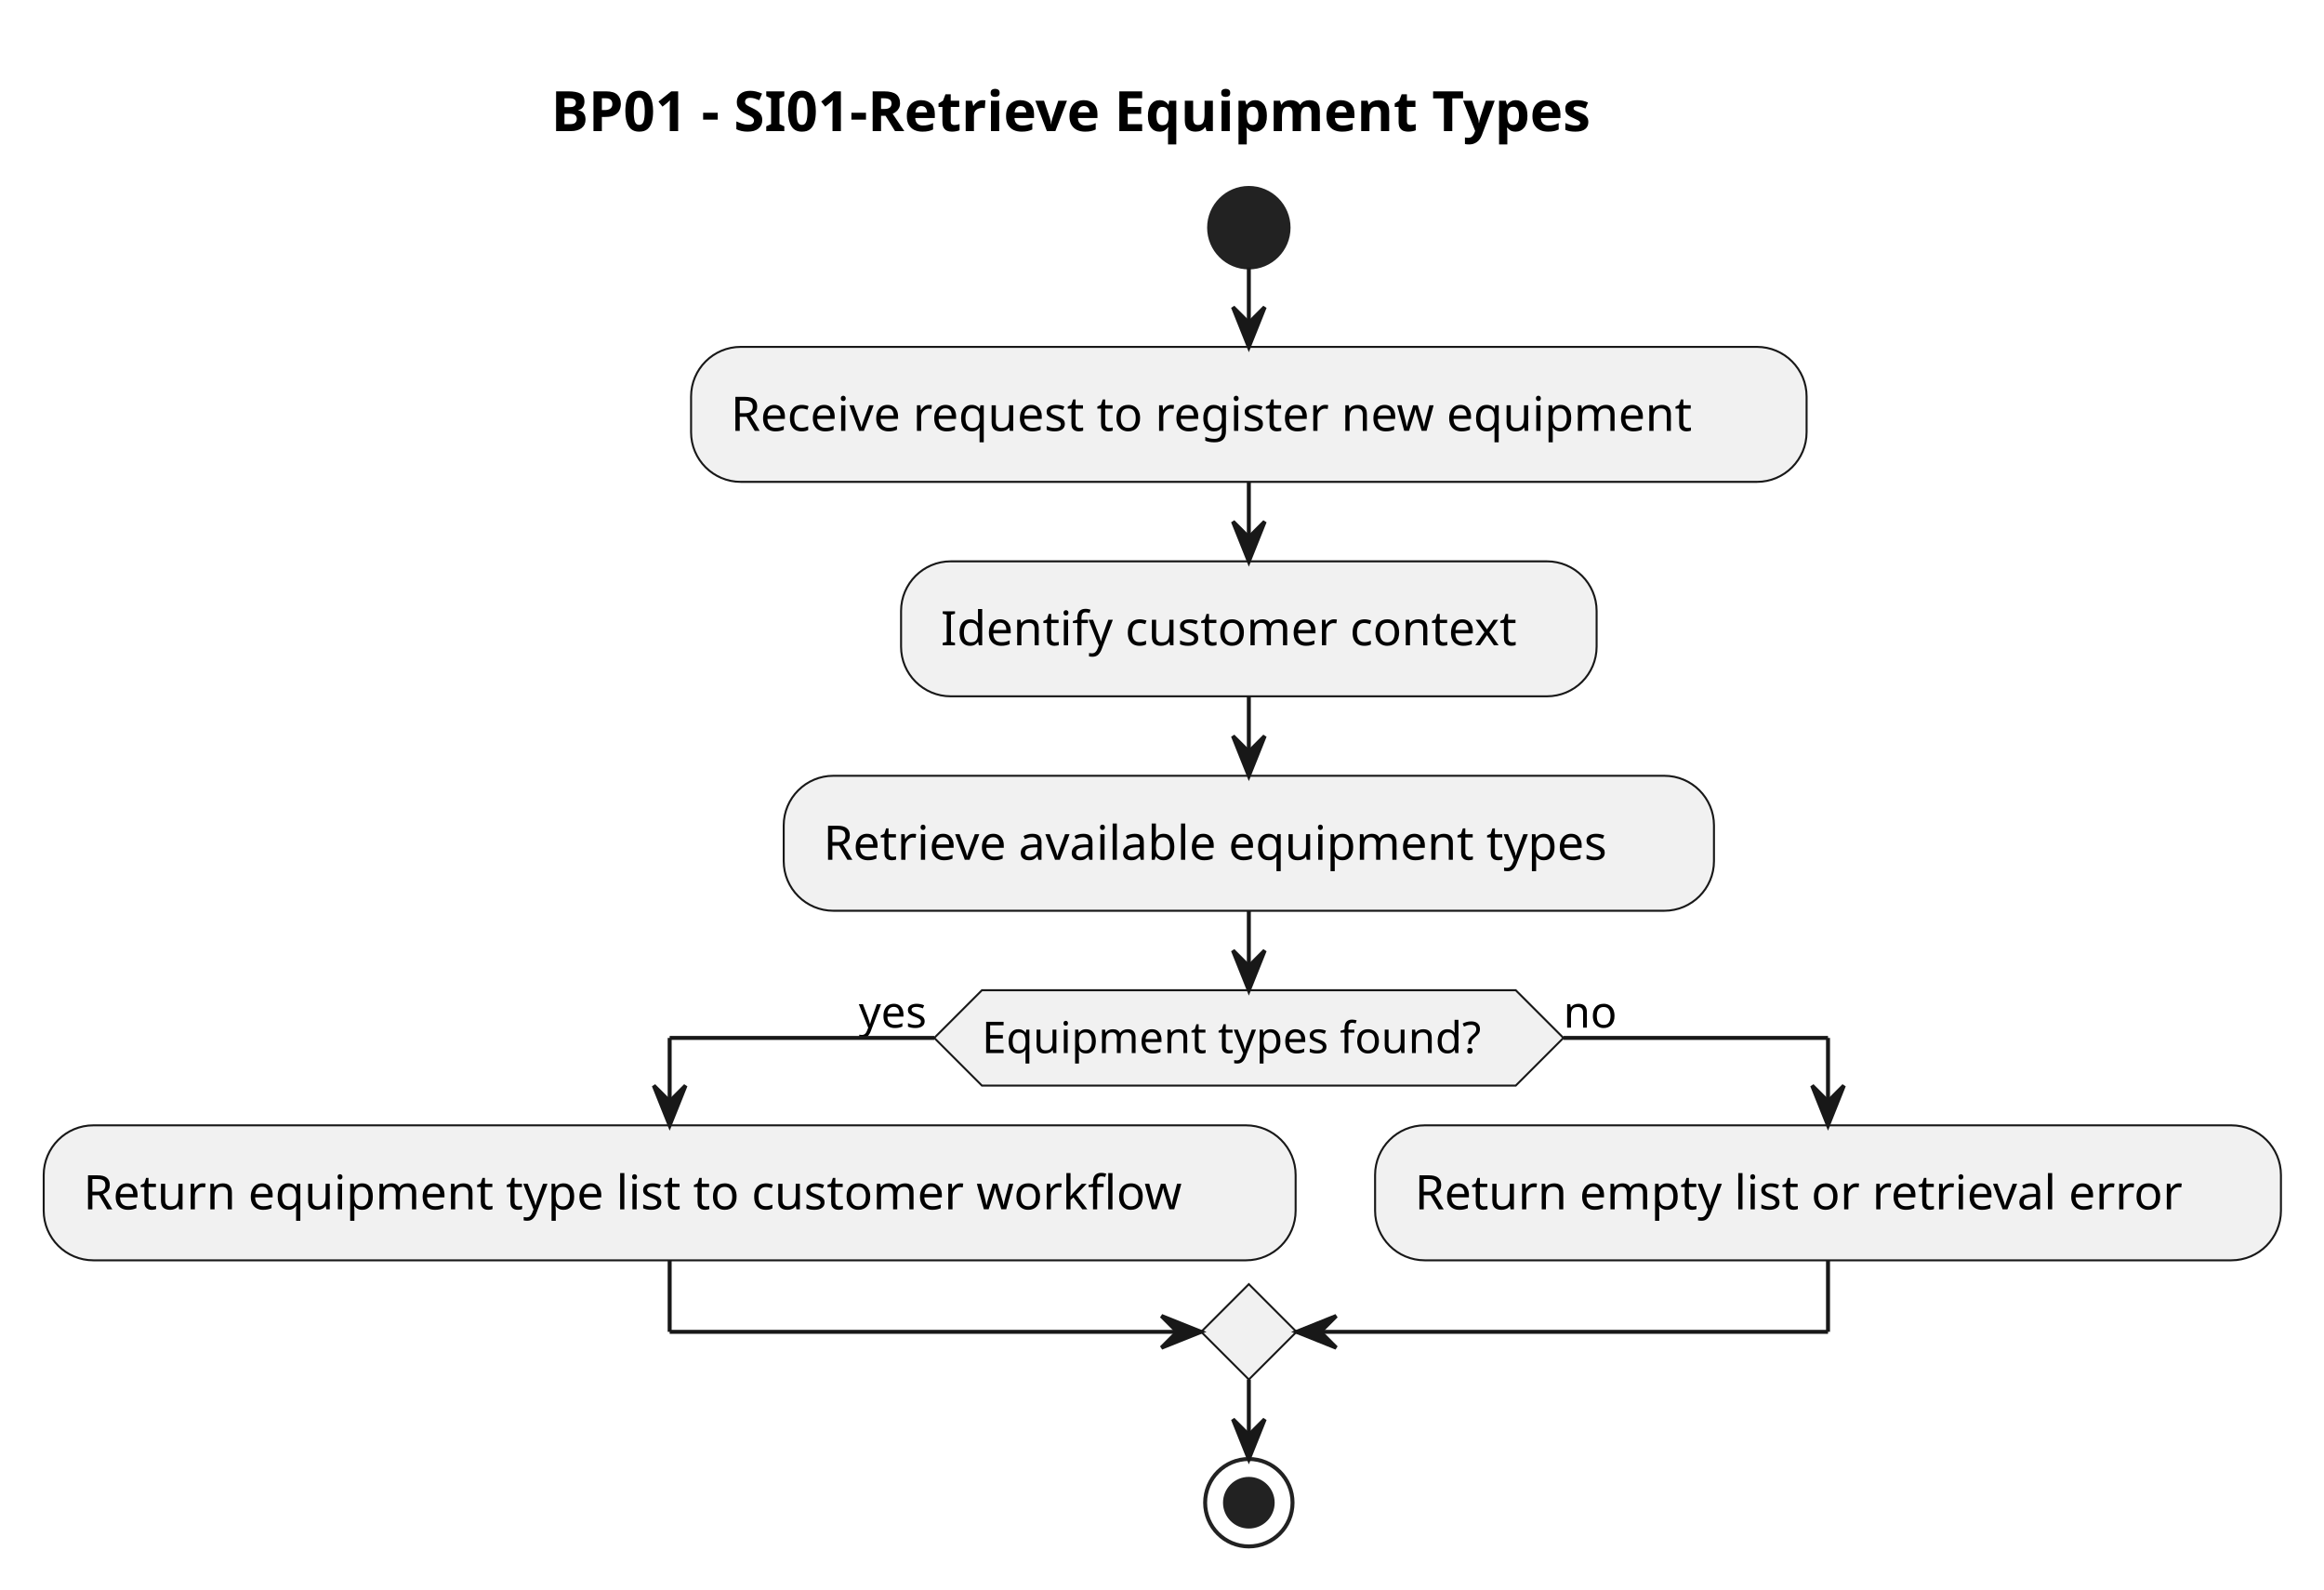
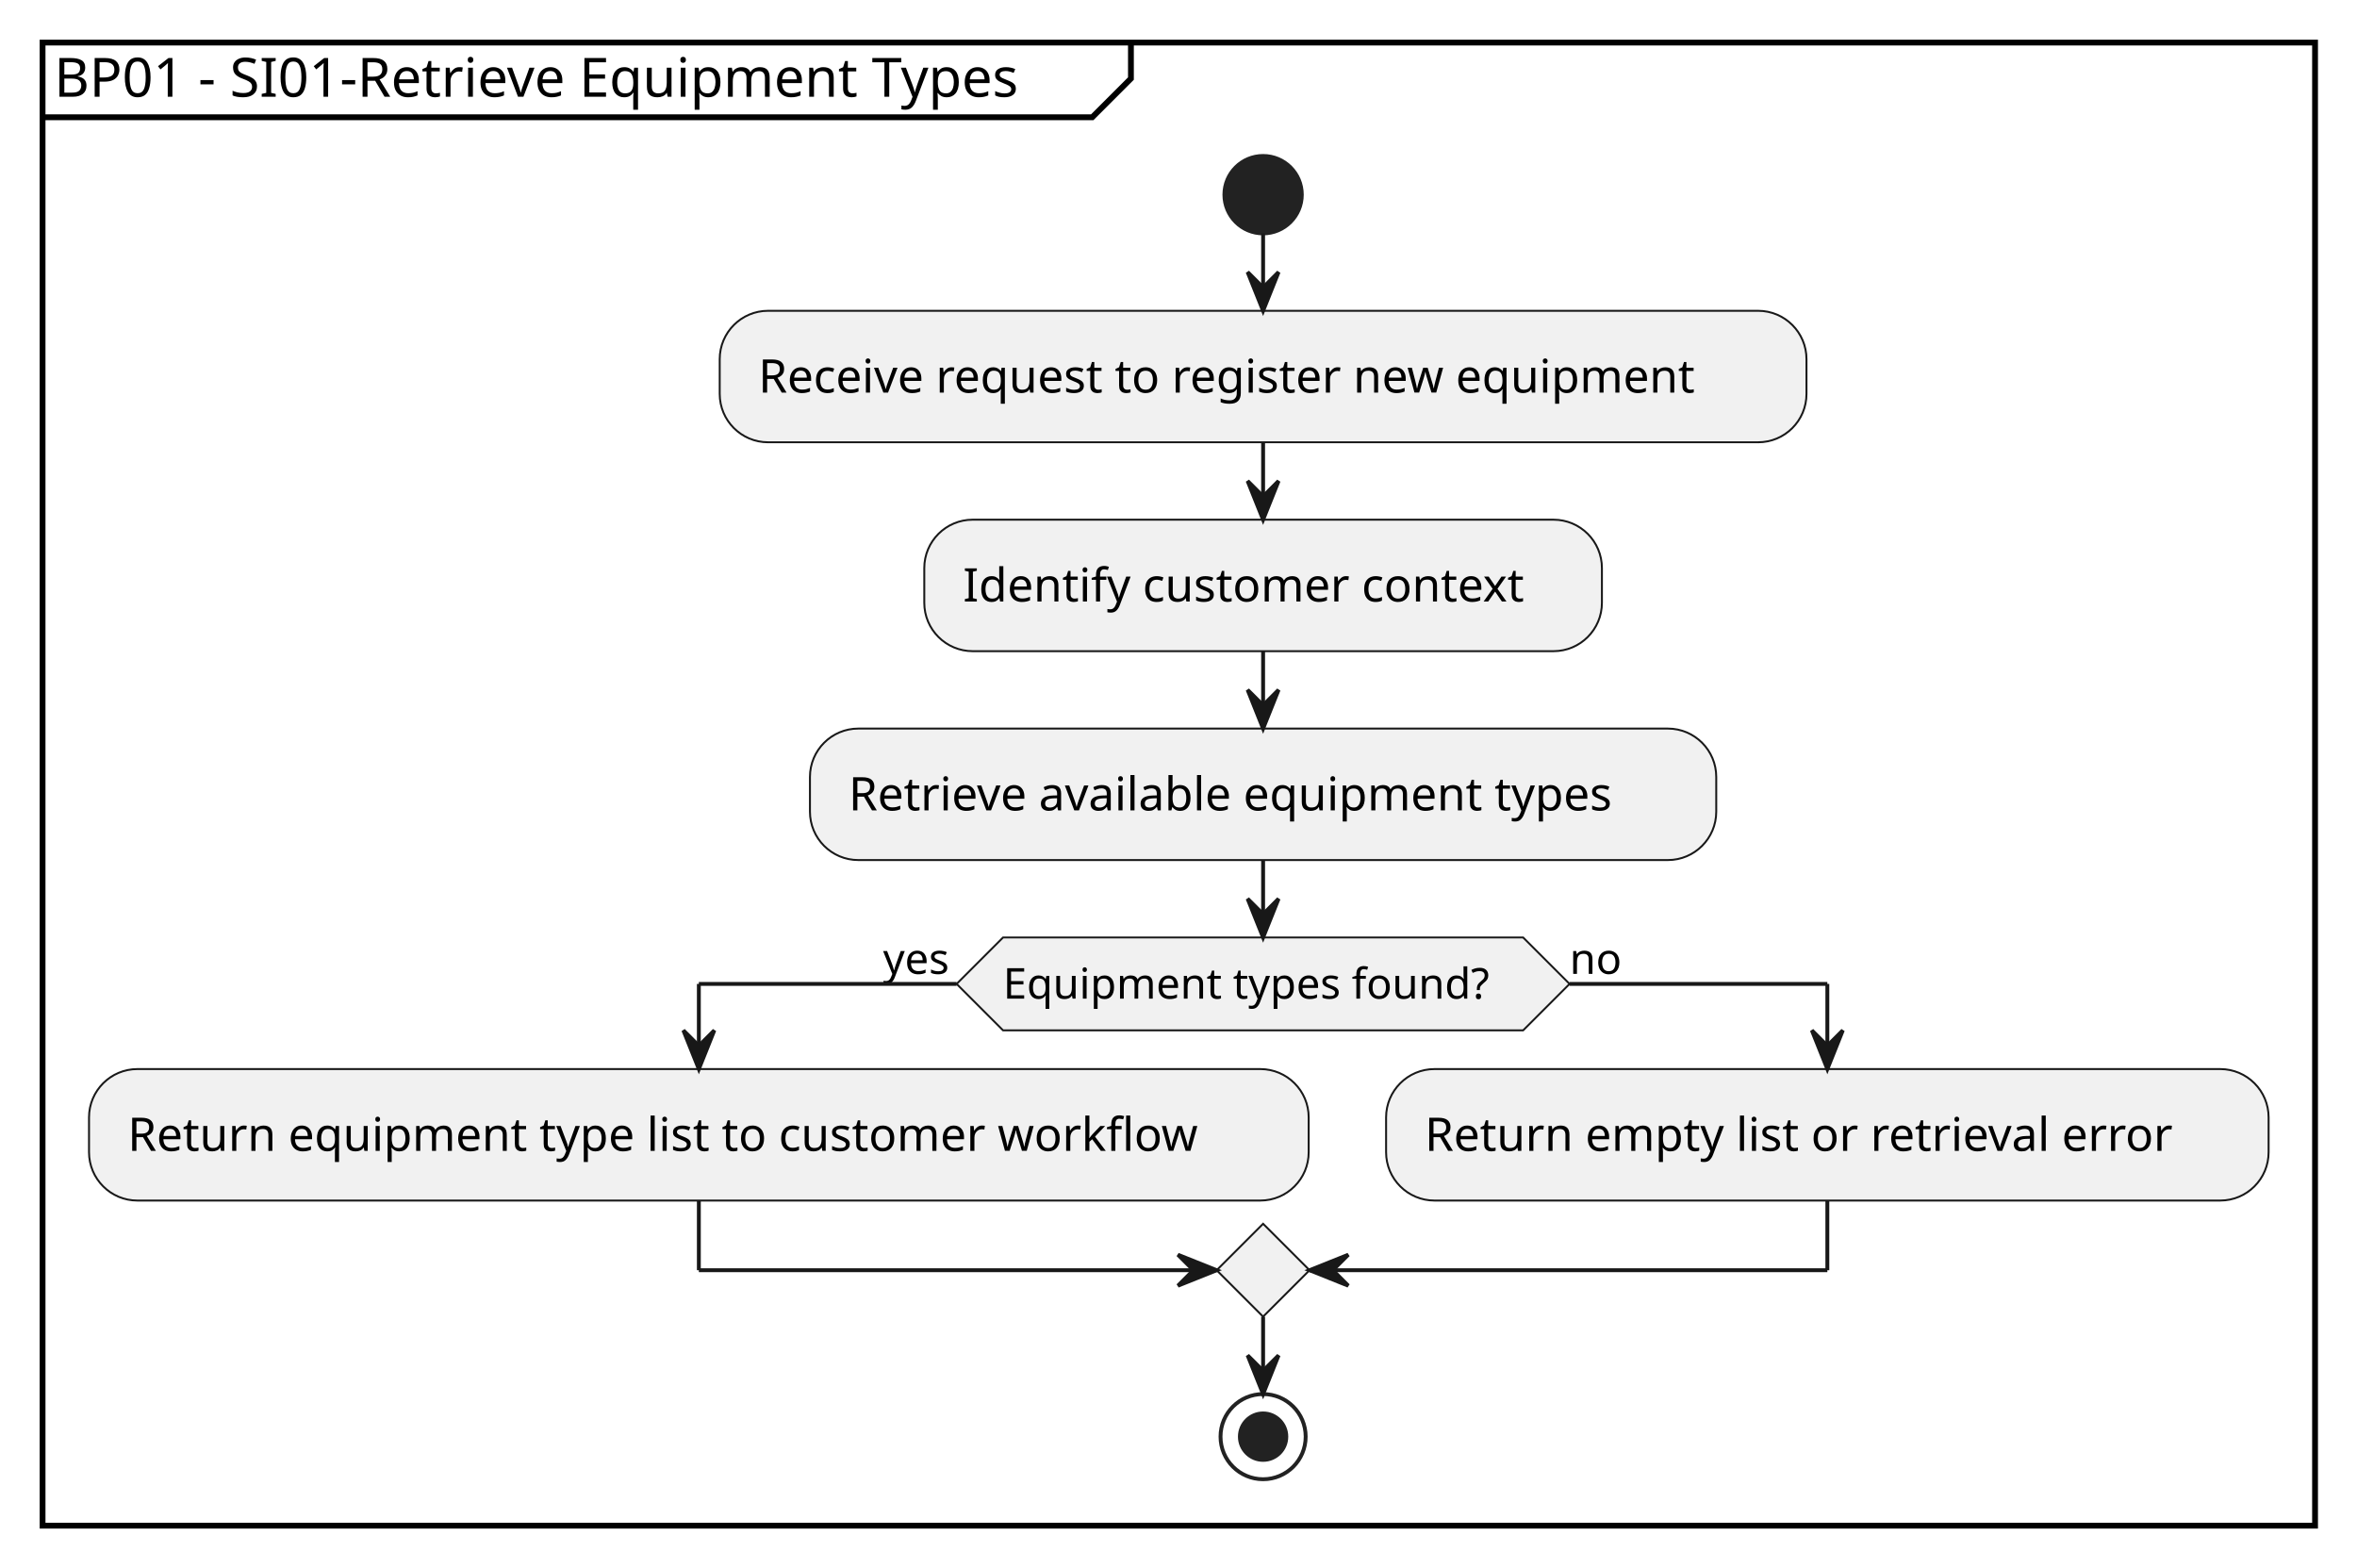
- <svg xmlns="http://www.w3.org/2000/svg" contentStyleType="text/css" data-diagram-type="ACTIVITY" height="400px" preserveAspectRatio="none" style="width:585px;height:400px;background:#FFFFFF;" version="1.1" viewBox="0 0 585 400" width="585px" zoomAndPan="magnify">
+ <svg xmlns="http://www.w3.org/2000/svg" contentStyleType="text/css" data-diagram-type="ACTIVITY" height="405px" preserveAspectRatio="none" style="width:609px;height:405px;background:#FFFFFF;" version="1.1" viewBox="0 0 609 405" width="609px" zoomAndPan="magnify">
  <defs />
  <g>
-     <g class="title" data-source-line="1">
-       <text fill="#000000" font-family="sans-serif" font-size="14" font-weight="bold" lengthAdjust="spacing" textLength="304.732" x="138.715" y="32.995">BP01 - SI01-Retrieve Equipment Types</text>
-     </g>
-     <ellipse cx="314.359" cy="57.297" fill="#222222" rx="10" ry="10" style="stroke:#222222;stroke-width:1;" />
-     <rect fill="#F1F1F1" height="33.969" rx="12.5" ry="12.5" style="stroke:#181818;stroke-width:0.5;" width="280.801" x="173.958" y="87.297" />
-     <text fill="#000000" font-family="sans-serif" font-size="12" lengthAdjust="spacing" textLength="260.801" x="183.958" y="108.436">Receive request to register new equipment</text>
-     <rect fill="#F1F1F1" height="33.969" rx="12.5" ry="12.5" style="stroke:#181818;stroke-width:0.5;" width="175.086" x="226.816" y="141.266" />
-     <text fill="#000000" font-family="sans-serif" font-size="12" lengthAdjust="spacing" textLength="155.086" x="236.816" y="162.404">Identify customer context</text>
-     <rect fill="#F1F1F1" height="33.969" rx="12.5" ry="12.5" style="stroke:#181818;stroke-width:0.5;" width="234.166" x="197.276" y="195.234" />
-     <text fill="#000000" font-family="sans-serif" font-size="12" lengthAdjust="spacing" textLength="214.166" x="207.276" y="216.373">Retrieve available equipment types</text>
-     <polygon fill="#F1F1F1" points="247.172,249.203,381.546,249.203,393.546,261.203,381.546,273.203,247.172,273.203,235.172,261.203,247.172,249.203" style="stroke:#181818;stroke-width:0.5;" />
-     <text fill="#000000" font-family="sans-serif" font-size="11" lengthAdjust="spacing" textLength="134.374" x="247.172" y="265.011">Equipment types found?</text>
-     <text fill="#000000" font-family="sans-serif" font-size="11" lengthAdjust="spacing" textLength="19.008" x="216.164" y="258.609">yes</text>
-     <text fill="#000000" font-family="sans-serif" font-size="11" lengthAdjust="spacing" textLength="13.702" x="393.546" y="258.609">no</text>
-     <rect fill="#F1F1F1" height="33.969" rx="12.5" ry="12.5" style="stroke:#181818;stroke-width:0.5;" width="315.137" x="11" y="283.203" />
-     <text fill="#000000" font-family="sans-serif" font-size="12" lengthAdjust="spacing" textLength="295.137" x="21" y="304.342">Return equipment type list to customer workflow</text>
-     <rect fill="#F1F1F1" height="33.969" rx="12.5" ry="12.5" style="stroke:#181818;stroke-width:0.5;" width="228.025" x="346.137" y="283.203" />
-     <text fill="#000000" font-family="sans-serif" font-size="12" lengthAdjust="spacing" textLength="208.025" x="356.137" y="304.342">Return empty list or retrieval error</text>
-     <polygon fill="#F1F1F1" points="314.359,323.172,326.359,335.172,314.359,347.172,302.359,335.172,314.359,323.172" style="stroke:#181818;stroke-width:0.5;" />
-     <ellipse cx="314.359" cy="378.172" fill="none" rx="11" ry="11" style="stroke:#222222;stroke-width:1;" />
-     <ellipse cx="314.359" cy="378.172" fill="#222222" rx="6" ry="6" style="stroke:#222222;stroke-width:1;" />
-     <line style="stroke:#181818;stroke-width:1;" x1="314.359" x2="314.359" y1="67.297" y2="87.297" />
-     <polygon fill="#181818" points="310.359,77.297,314.359,87.297,318.359,77.297,314.359,81.297" style="stroke:#181818;stroke-width:1;" />
-     <line style="stroke:#181818;stroke-width:1;" x1="314.359" x2="314.359" y1="121.266" y2="141.266" />
-     <polygon fill="#181818" points="310.359,131.266,314.359,141.266,318.359,131.266,314.359,135.266" style="stroke:#181818;stroke-width:1;" />
-     <line style="stroke:#181818;stroke-width:1;" x1="314.359" x2="314.359" y1="175.234" y2="195.234" />
-     <polygon fill="#181818" points="310.359,185.234,314.359,195.234,318.359,185.234,314.359,189.234" style="stroke:#181818;stroke-width:1;" />
-     <line style="stroke:#181818;stroke-width:1;" x1="235.172" x2="168.568" y1="261.203" y2="261.203" />
-     <line style="stroke:#181818;stroke-width:1;" x1="168.568" x2="168.568" y1="261.203" y2="283.203" />
-     <polygon fill="#181818" points="164.568,273.203,168.568,283.203,172.568,273.203,168.568,277.203" style="stroke:#181818;stroke-width:1;" />
-     <line style="stroke:#181818;stroke-width:1;" x1="393.546" x2="460.149" y1="261.203" y2="261.203" />
-     <line style="stroke:#181818;stroke-width:1;" x1="460.149" x2="460.149" y1="261.203" y2="283.203" />
-     <polygon fill="#181818" points="456.149,273.203,460.149,283.203,464.149,273.203,460.149,277.203" style="stroke:#181818;stroke-width:1;" />
-     <line style="stroke:#181818;stroke-width:1;" x1="168.568" x2="168.568" y1="317.172" y2="335.172" />
-     <line style="stroke:#181818;stroke-width:1;" x1="168.568" x2="302.359" y1="335.172" y2="335.172" />
-     <polygon fill="#181818" points="292.359,331.172,302.359,335.172,292.359,339.172,296.359,335.172" style="stroke:#181818;stroke-width:1;" />
-     <line style="stroke:#181818;stroke-width:1;" x1="460.149" x2="460.149" y1="317.172" y2="335.172" />
-     <line style="stroke:#181818;stroke-width:1;" x1="460.149" x2="326.359" y1="335.172" y2="335.172" />
-     <polygon fill="#181818" points="336.359,331.172,326.359,335.172,336.359,339.172,332.359,335.172" style="stroke:#181818;stroke-width:1;" />
-     <line style="stroke:#181818;stroke-width:1;" x1="314.359" x2="314.359" y1="229.203" y2="249.203" />
-     <polygon fill="#181818" points="310.359,239.203,314.359,249.203,318.359,239.203,314.359,243.203" style="stroke:#181818;stroke-width:1;" />
-     <line style="stroke:#181818;stroke-width:1;" x1="314.359" x2="314.359" y1="347.172" y2="367.172" />
-     <polygon fill="#181818" points="310.359,357.172,314.359,367.172,318.359,357.172,314.359,361.172" style="stroke:#181818;stroke-width:1;" />
+     <rect fill="none" height="383.172" style="stroke:#000000;stroke-width:1.5;" width="587.162" x="11" y="11" />
+     <path d="M292.209,11 L292.209,20.297 L282.209,30.297 L11,30.297" fill="none" style="stroke:#000000;stroke-width:1.5;" />
+     <text fill="#000000" font-family="sans-serif" font-size="14" lengthAdjust="spacing" textLength="271.209" x="14" y="24.995">BP01 - SI01-Retrieve Equipment Types</text>
+     <ellipse cx="326.359" cy="50.297" fill="#222222" rx="10" ry="10" style="stroke:#222222;stroke-width:1;" />
+     <rect fill="#F1F1F1" height="33.969" rx="12.5" ry="12.5" style="stroke:#181818;stroke-width:0.5;" width="280.801" x="185.958" y="80.297" />
+     <text fill="#000000" font-family="sans-serif" font-size="12" lengthAdjust="spacing" textLength="260.801" x="195.958" y="101.436">Receive request to register new equipment</text>
+     <rect fill="#F1F1F1" height="33.969" rx="12.5" ry="12.5" style="stroke:#181818;stroke-width:0.5;" width="175.086" x="238.816" y="134.266" />
+     <text fill="#000000" font-family="sans-serif" font-size="12" lengthAdjust="spacing" textLength="155.086" x="248.816" y="155.404">Identify customer context</text>
+     <rect fill="#F1F1F1" height="33.969" rx="12.5" ry="12.5" style="stroke:#181818;stroke-width:0.5;" width="234.166" x="209.276" y="188.234" />
+     <text fill="#000000" font-family="sans-serif" font-size="12" lengthAdjust="spacing" textLength="214.166" x="219.276" y="209.373">Retrieve available equipment types</text>
+     <polygon fill="#F1F1F1" points="259.172,242.203,393.546,242.203,405.546,254.203,393.546,266.203,259.172,266.203,247.172,254.203,259.172,242.203" style="stroke:#181818;stroke-width:0.5;" />
+     <text fill="#000000" font-family="sans-serif" font-size="11" lengthAdjust="spacing" textLength="134.374" x="259.172" y="258.011">Equipment types found?</text>
+     <text fill="#000000" font-family="sans-serif" font-size="11" lengthAdjust="spacing" textLength="19.008" x="228.164" y="251.609">yes</text>
+     <text fill="#000000" font-family="sans-serif" font-size="11" lengthAdjust="spacing" textLength="13.702" x="405.546" y="251.609">no</text>
+     <rect fill="#F1F1F1" height="33.969" rx="12.5" ry="12.5" style="stroke:#181818;stroke-width:0.5;" width="315.137" x="23" y="276.203" />
+     <text fill="#000000" font-family="sans-serif" font-size="12" lengthAdjust="spacing" textLength="295.137" x="33" y="297.342">Return equipment type list to customer workflow</text>
+     <rect fill="#F1F1F1" height="33.969" rx="12.5" ry="12.5" style="stroke:#181818;stroke-width:0.5;" width="228.025" x="358.137" y="276.203" />
+     <text fill="#000000" font-family="sans-serif" font-size="12" lengthAdjust="spacing" textLength="208.025" x="368.137" y="297.342">Return empty list or retrieval error</text>
+     <polygon fill="#F1F1F1" points="326.359,316.172,338.359,328.172,326.359,340.172,314.359,328.172,326.359,316.172" style="stroke:#181818;stroke-width:0.5;" />
+     <ellipse cx="326.359" cy="371.172" fill="none" rx="11" ry="11" style="stroke:#222222;stroke-width:1;" />
+     <ellipse cx="326.359" cy="371.172" fill="#222222" rx="6" ry="6" style="stroke:#222222;stroke-width:1;" />
+     <line style="stroke:#181818;stroke-width:1;" x1="326.359" x2="326.359" y1="60.297" y2="80.297" />
+     <polygon fill="#181818" points="322.359,70.297,326.359,80.297,330.359,70.297,326.359,74.297" style="stroke:#181818;stroke-width:1;" />
+     <line style="stroke:#181818;stroke-width:1;" x1="326.359" x2="326.359" y1="114.266" y2="134.266" />
+     <polygon fill="#181818" points="322.359,124.266,326.359,134.266,330.359,124.266,326.359,128.266" style="stroke:#181818;stroke-width:1;" />
+     <line style="stroke:#181818;stroke-width:1;" x1="326.359" x2="326.359" y1="168.234" y2="188.234" />
+     <polygon fill="#181818" points="322.359,178.234,326.359,188.234,330.359,178.234,326.359,182.234" style="stroke:#181818;stroke-width:1;" />
+     <line style="stroke:#181818;stroke-width:1;" x1="247.172" x2="180.568" y1="254.203" y2="254.203" />
+     <line style="stroke:#181818;stroke-width:1;" x1="180.568" x2="180.568" y1="254.203" y2="276.203" />
+     <polygon fill="#181818" points="176.568,266.203,180.568,276.203,184.568,266.203,180.568,270.203" style="stroke:#181818;stroke-width:1;" />
+     <line style="stroke:#181818;stroke-width:1;" x1="405.546" x2="472.149" y1="254.203" y2="254.203" />
+     <line style="stroke:#181818;stroke-width:1;" x1="472.149" x2="472.149" y1="254.203" y2="276.203" />
+     <polygon fill="#181818" points="468.149,266.203,472.149,276.203,476.149,266.203,472.149,270.203" style="stroke:#181818;stroke-width:1;" />
+     <line style="stroke:#181818;stroke-width:1;" x1="180.568" x2="180.568" y1="310.172" y2="328.172" />
+     <line style="stroke:#181818;stroke-width:1;" x1="180.568" x2="314.359" y1="328.172" y2="328.172" />
+     <polygon fill="#181818" points="304.359,324.172,314.359,328.172,304.359,332.172,308.359,328.172" style="stroke:#181818;stroke-width:1;" />
+     <line style="stroke:#181818;stroke-width:1;" x1="472.149" x2="472.149" y1="310.172" y2="328.172" />
+     <line style="stroke:#181818;stroke-width:1;" x1="472.149" x2="338.359" y1="328.172" y2="328.172" />
+     <polygon fill="#181818" points="348.359,324.172,338.359,328.172,348.359,332.172,344.359,328.172" style="stroke:#181818;stroke-width:1;" />
+     <line style="stroke:#181818;stroke-width:1;" x1="326.359" x2="326.359" y1="222.203" y2="242.203" />
+     <polygon fill="#181818" points="322.359,232.203,326.359,242.203,330.359,232.203,326.359,236.203" style="stroke:#181818;stroke-width:1;" />
+     <line style="stroke:#181818;stroke-width:1;" x1="326.359" x2="326.359" y1="340.172" y2="360.172" />
+     <polygon fill="#181818" points="322.359,350.172,326.359,360.172,330.359,350.172,326.359,354.172" style="stroke:#181818;stroke-width:1;" />
  </g>
</svg>
